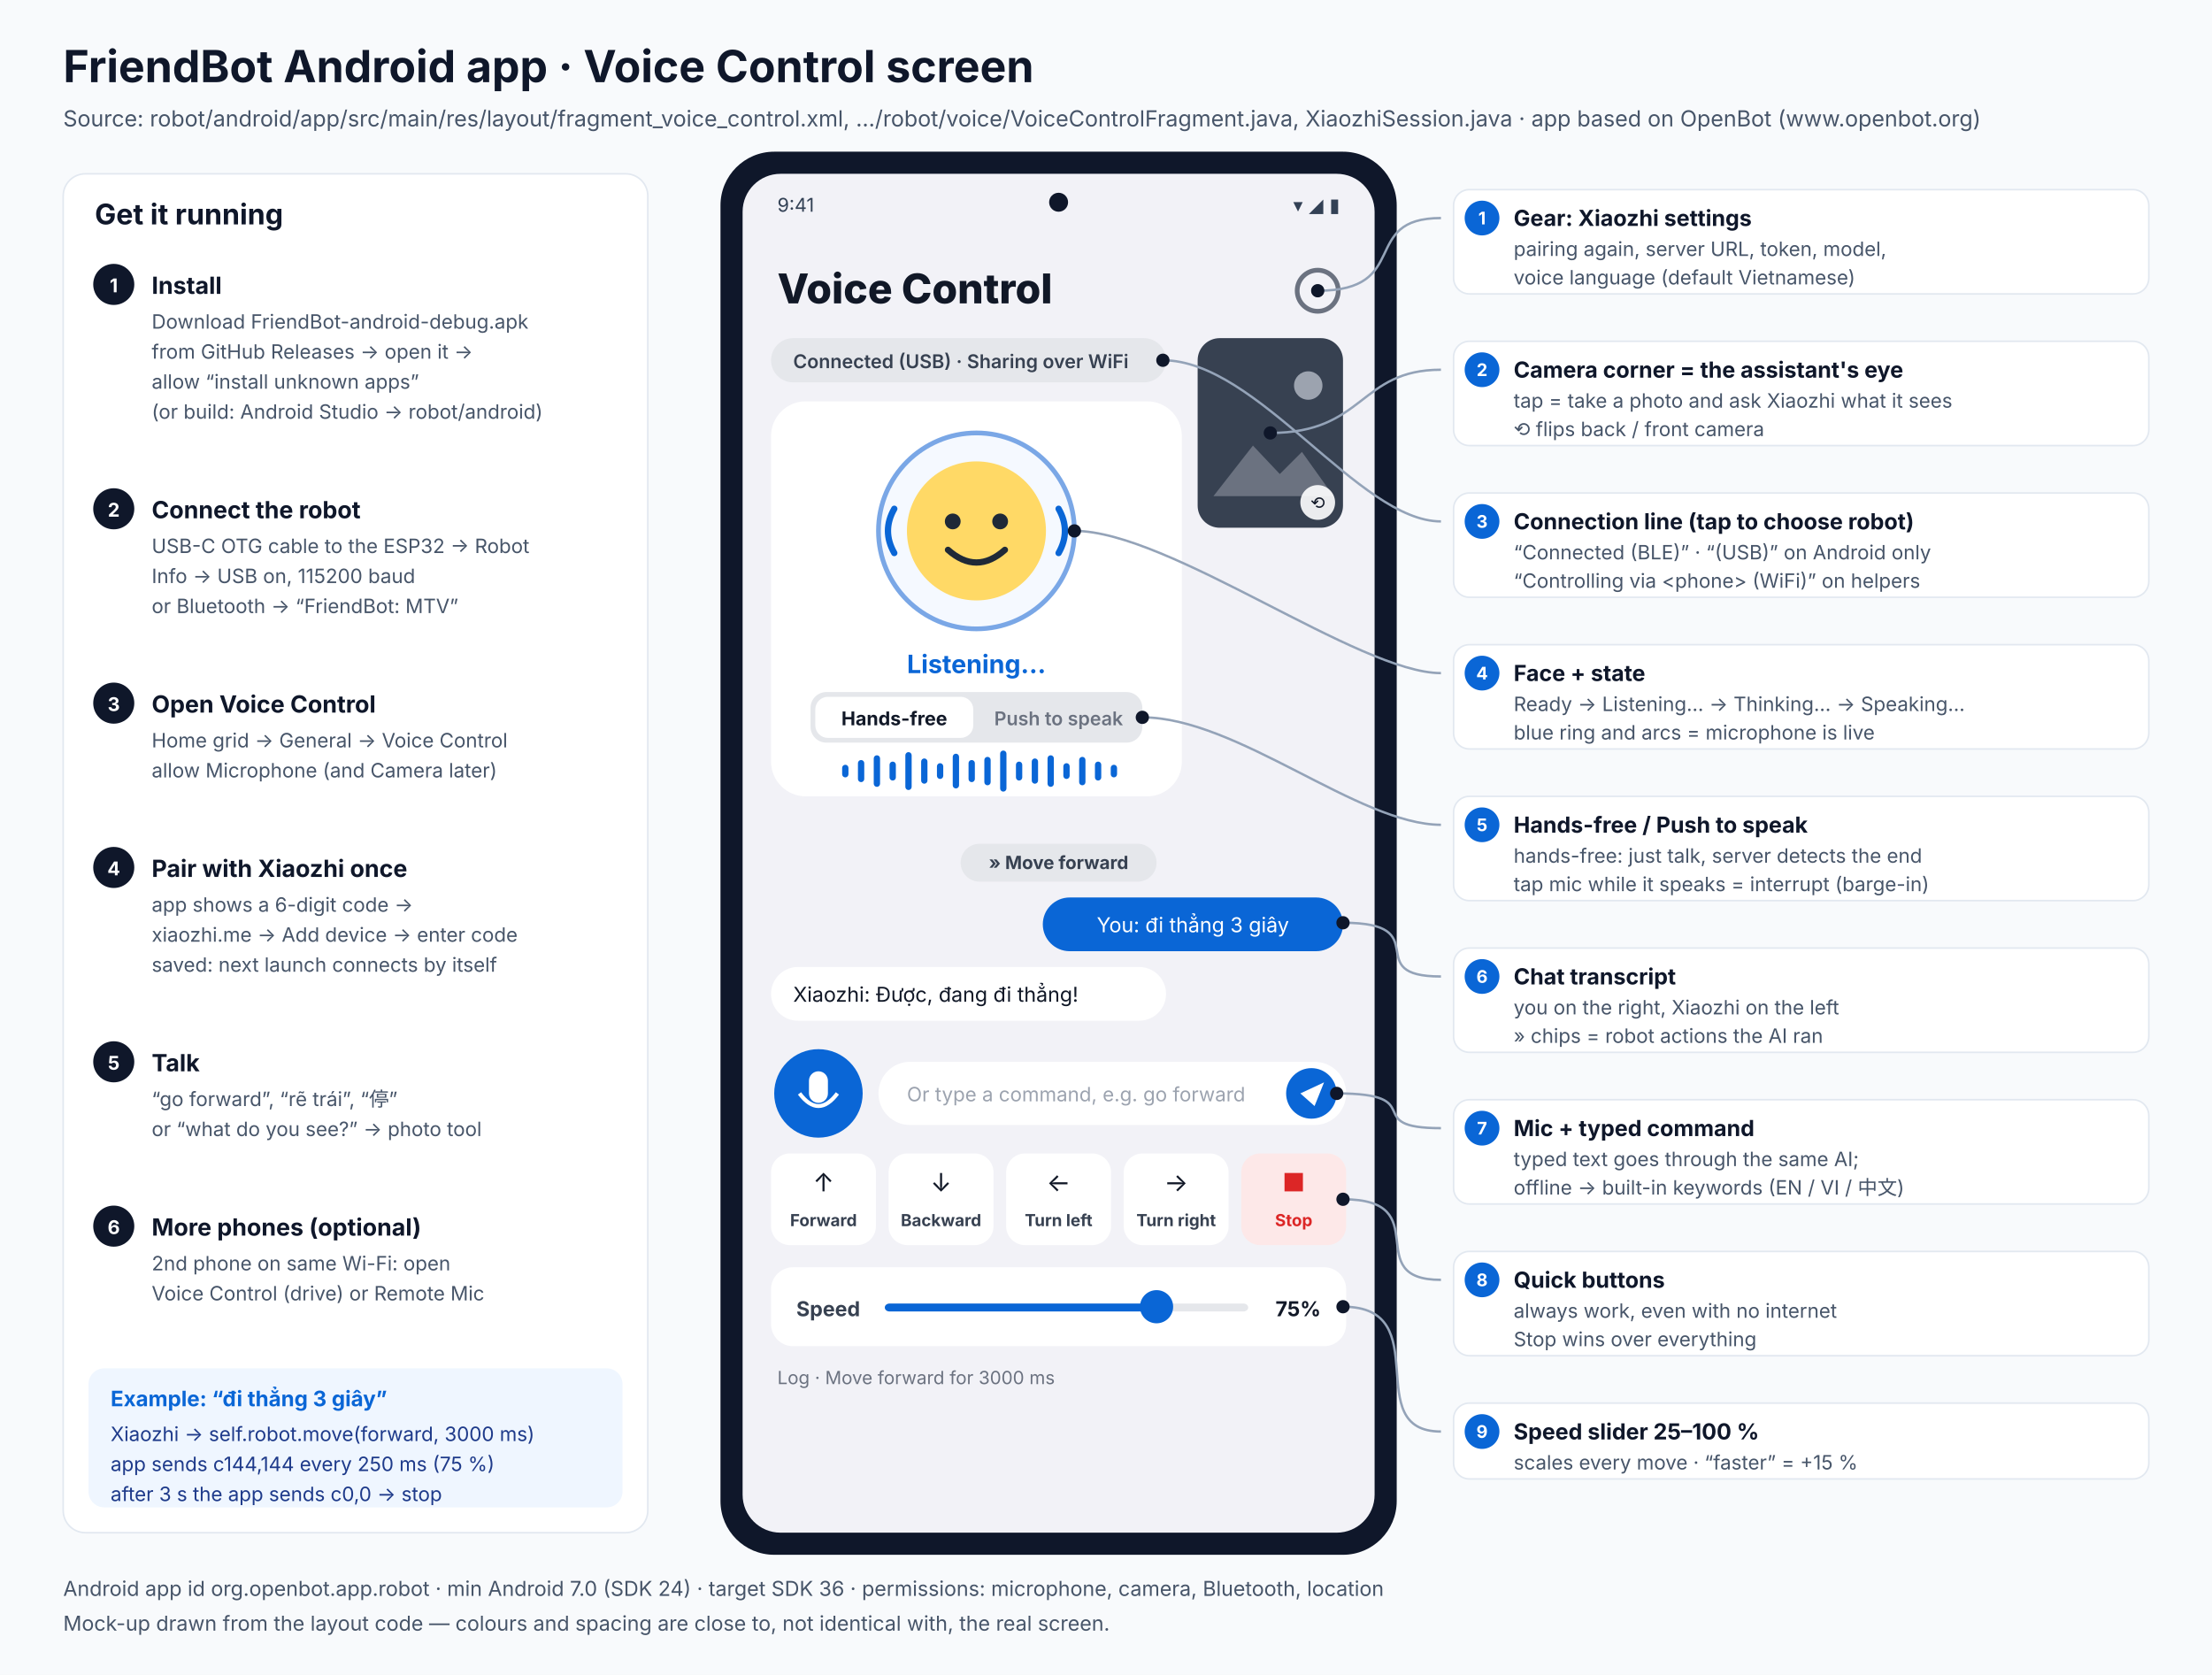
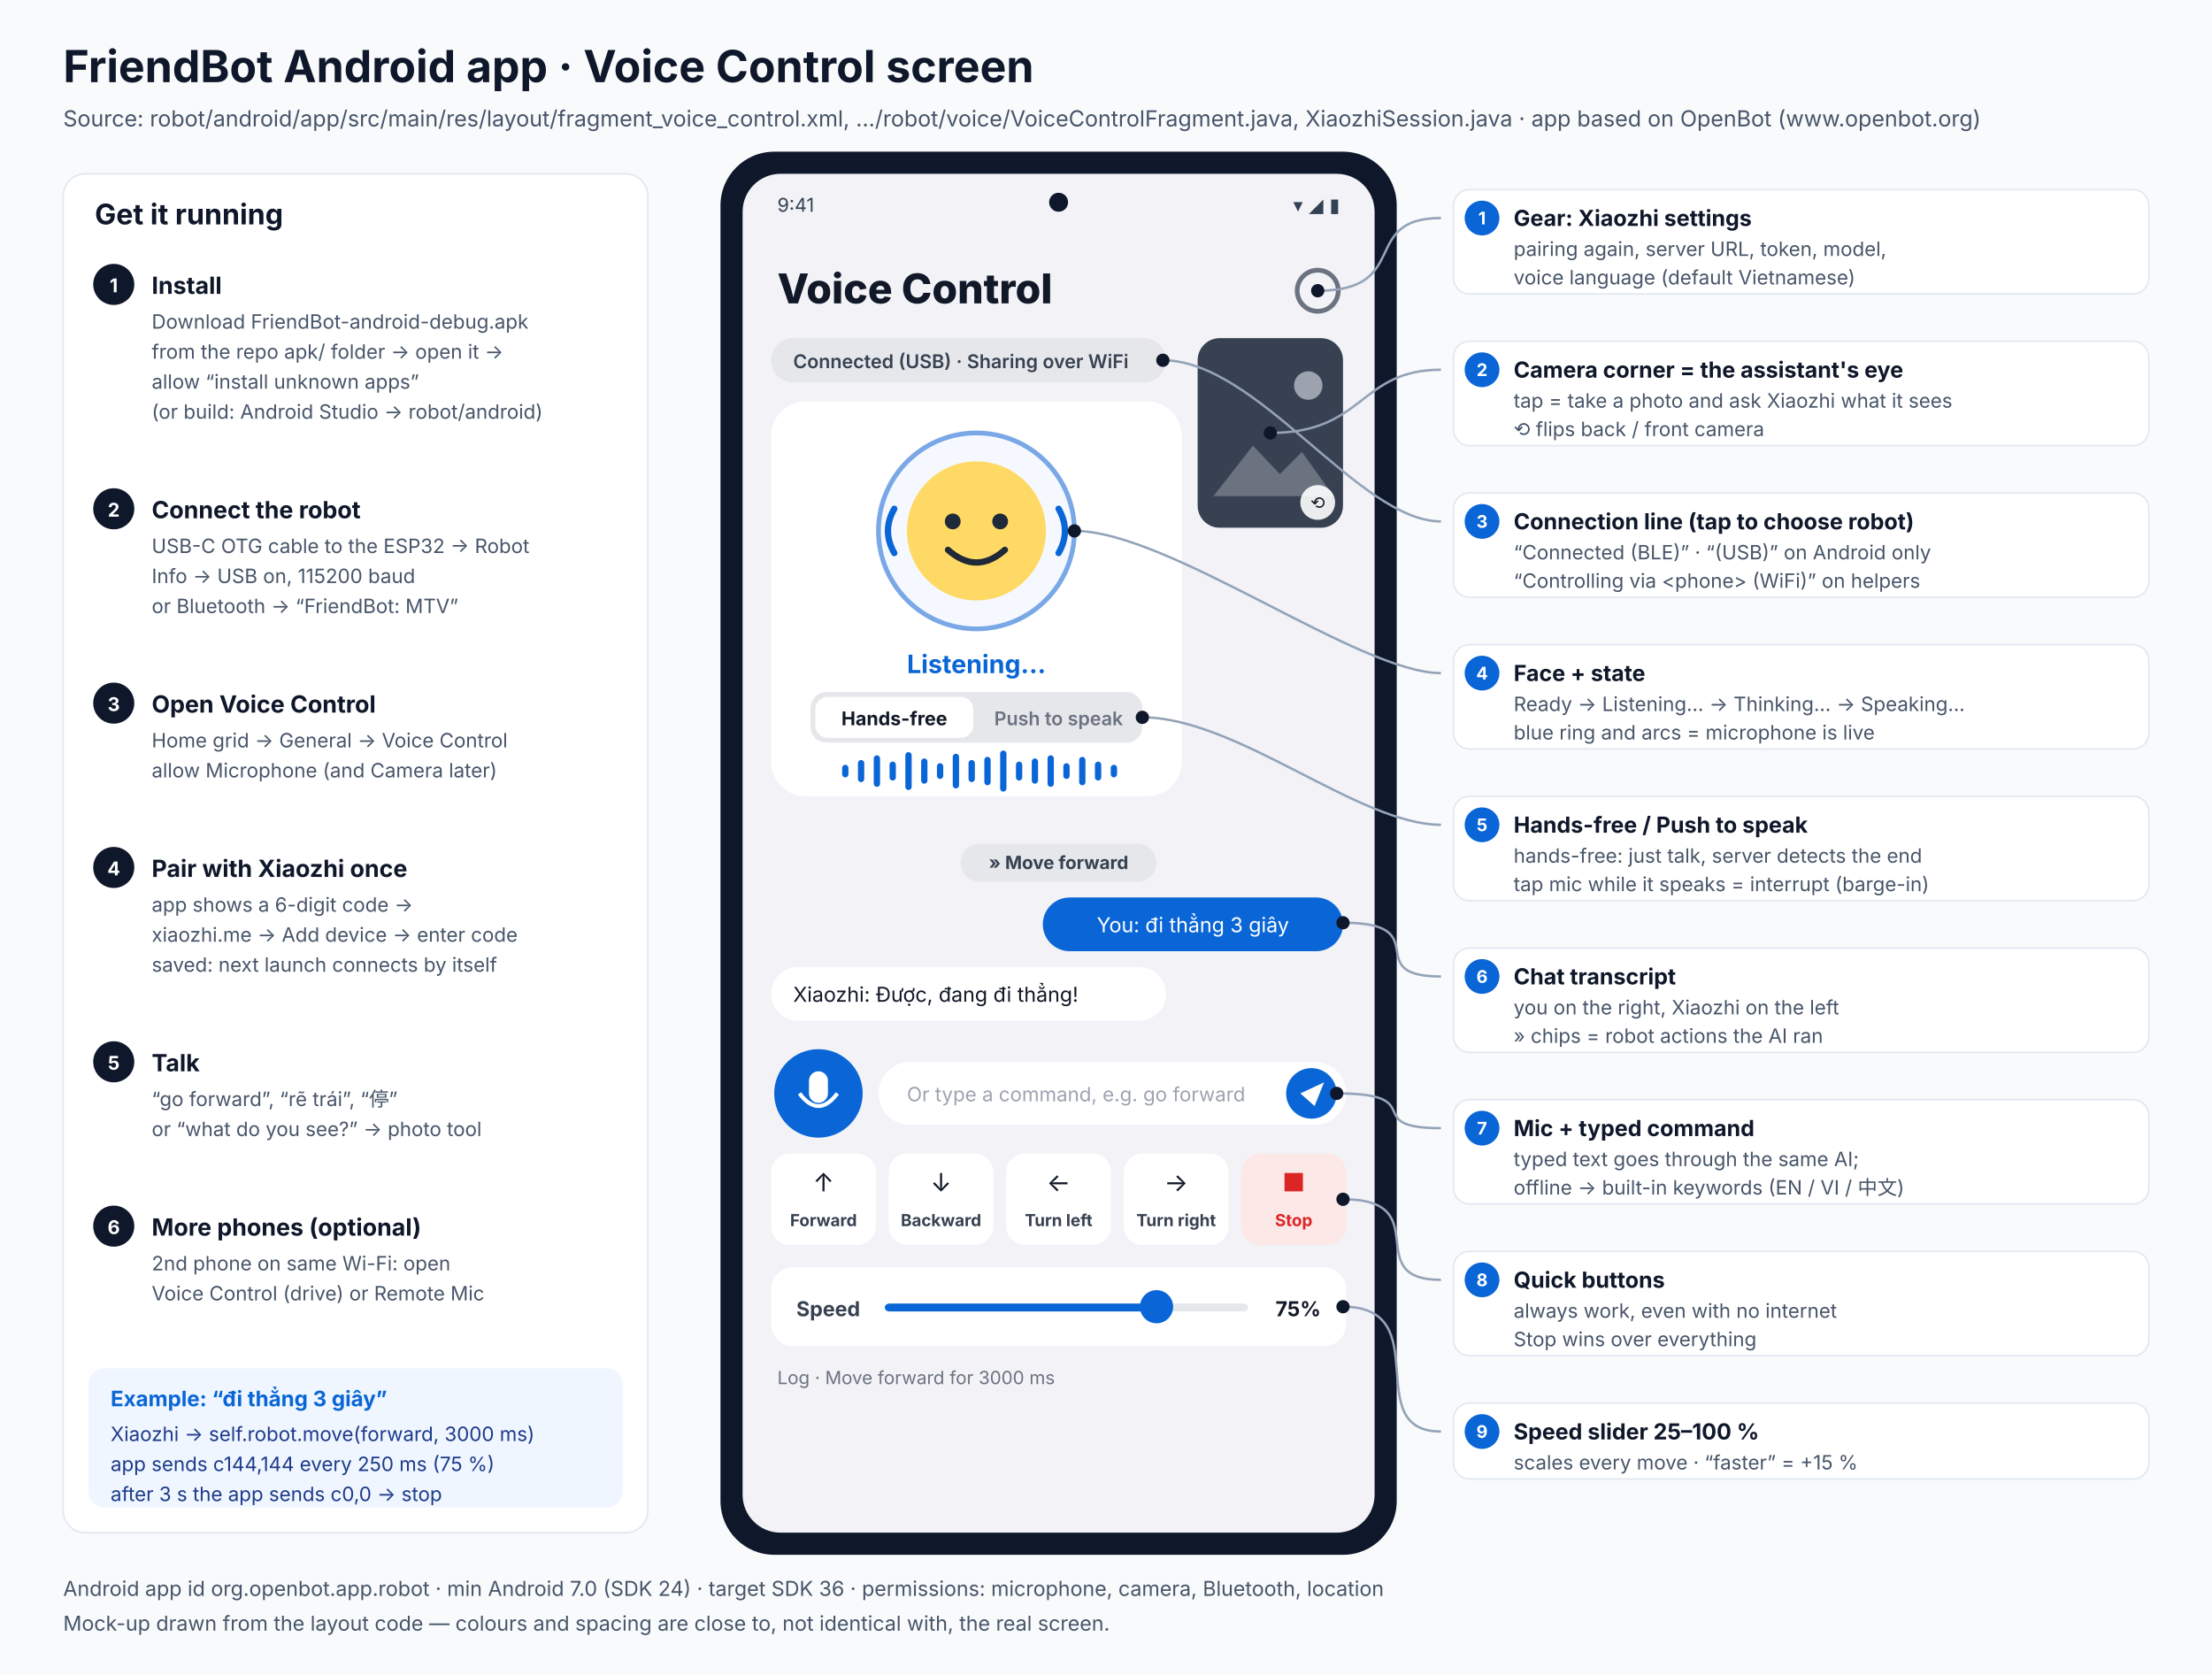
<svg xmlns="http://www.w3.org/2000/svg" width="1400" height="1060" viewBox="0 0 1400 1060" font-family="Inter, Helvetica, Arial, sans-serif">
  <defs>
    <marker id="dot" viewBox="0 0 10 10" refX="5" refY="5" markerWidth="7" markerHeight="7">
      <circle cx="5" cy="5" r="4" fill="#0f172a" />
    </marker>
  </defs>
  <rect width="100%" height="100%" fill="#f8fafc" />
  <text x="40" y="52" font-size="28" font-weight="700" fill="#0f172a">FriendBot Android app · Voice Control screen</text>
  <text x="40" y="80" font-size="14" fill="#475569">Source: robot/android/app/src/main/res/layout/fragment_voice_control.xml, .../robot/voice/VoiceControlFragment.java, XiaozhiSession.java · app based on OpenBot (www.openbot.org)</text>
  <rect x="456" y="96" width="428" height="888" rx="34" fill="#0f172a" />
  <rect x="470" y="110" width="400" height="860" rx="24" fill="#f2f2f7" />
  <circle cx="670.0" cy="128" r="6" fill="#0f172a" />
  <text x="492" y="134" font-size="12" fill="#334155">9:41</text>
  <text x="848" y="134" text-anchor="end" font-size="12" fill="#334155">▾ ◢ ▮</text>
  <text x="492" y="192" font-size="26" font-weight="800" fill="#111827">Voice Control</text>
  <circle cx="834" cy="184" r="13" fill="none" stroke="#6b7280" stroke-width="3" />
  <circle cx="834" cy="184" r="4" fill="#6b7280" />
  <rect x="758" y="214" width="92" height="120" rx="14" fill="#374151" />
  <path d="M768,314 L793,282 L810,300 L824,286 L844,314 Z" fill="#6b7280" />
  <circle cx="828" cy="244" r="9" fill="#9ca3af" />
  <circle cx="834" cy="318" r="11" fill="#ffffff" opacity="0.9" />
  <text x="834" y="322" text-anchor="middle" font-size="11" fill="#111827">⟲</text>
  <rect x="488" y="214" width="250" height="28" rx="14" fill="#e5e7eb" />
  <text x="502" y="233" font-size="12" font-weight="600" fill="#374151">Connected (USB) · Sharing over WiFi</text>
  <rect x="488" y="254" width="260" height="250" rx="22" fill="#ffffff" />
  <circle cx="618.0" cy="336" r="62" fill="#f5f9ff" stroke="#7aa7e6" stroke-width="3" />
  <circle cx="618.0" cy="336" r="44" fill="#ffd966" />
  <circle cx="603.0" cy="330" r="5" fill="#1f2937" />
  <circle cx="633.0" cy="330" r="5" fill="#1f2937" />
  <path d="M600.0,348 Q618.0,364 636.0,348" fill="none" stroke="#1f2937" stroke-width="4" stroke-linecap="round" />
  <path d="M566.0,322 Q558.0,336 566.0,350" fill="none" stroke="#0A66D6" stroke-width="4" stroke-linecap="round" />
  <path d="M670.0,322 Q678.0,336 670.0,350" fill="none" stroke="#0A66D6" stroke-width="4" stroke-linecap="round" />
  <text x="618.0" y="426" text-anchor="middle" font-size="16" font-weight="700" fill="#0A66D6">Listening…</text>
  <rect x="513.0" y="438" width="210" height="32" rx="10" fill="#e5e7eb" />
  <rect x="516.0" y="441" width="100" height="26" rx="8" fill="#ffffff" />
  <text x="566.0" y="459" text-anchor="middle" font-size="12" font-weight="700" fill="#111827">Hands-free</text>
  <text x="670.0" y="459" text-anchor="middle" font-size="12" font-weight="600" fill="#6b7280">Push to speak</text>
  <rect x="533.0" y="484.0" width="4" height="8" rx="2" fill="#0A66D6" />
  <rect x="543.0" y="481.0" width="4" height="14" rx="2" fill="#0A66D6" />
  <rect x="553.0" y="478.0" width="4" height="20" rx="2" fill="#0A66D6" />
  <rect x="563.0" y="482.0" width="4" height="12" rx="2" fill="#0A66D6" />
  <rect x="573.0" y="476.0" width="4" height="24" rx="2" fill="#0A66D6" />
  <rect x="583.0" y="480.0" width="4" height="16" rx="2" fill="#0A66D6" />
  <rect x="593.0" y="483.0" width="4" height="10" rx="2" fill="#0A66D6" />
  <rect x="603.0" y="477.0" width="4" height="22" rx="2" fill="#0A66D6" />
  <rect x="613.0" y="481.0" width="4" height="14" rx="2" fill="#0A66D6" />
  <rect x="623.0" y="479.0" width="4" height="18" rx="2" fill="#0A66D6" />
  <rect x="633.0" y="475.0" width="4" height="26" rx="2" fill="#0A66D6" />
  <rect x="643.0" y="482.0" width="4" height="12" rx="2" fill="#0A66D6" />
  <rect x="653.0" y="480.0" width="4" height="16" rx="2" fill="#0A66D6" />
  <rect x="663.0" y="478.0" width="4" height="20" rx="2" fill="#0A66D6" />
  <rect x="673.0" y="483.0" width="4" height="10" rx="2" fill="#0A66D6" />
  <rect x="683.0" y="479.0" width="4" height="18" rx="2" fill="#0A66D6" />
  <rect x="693.0" y="482.0" width="4" height="12" rx="2" fill="#0A66D6" />
  <rect x="703.0" y="484.0" width="4" height="8" rx="2" fill="#0A66D6" />
  <rect x="608.0" y="534" width="124" height="24" rx="12" fill="#e5e7eb" />
  <text x="670.0" y="550" text-anchor="middle" font-size="11.5" font-weight="700" fill="#374151">» Move forward</text>
  <rect x="660" y="568" width="190" height="34" rx="17" fill="#0A66D6" />
  <text x="755" y="590" text-anchor="middle" font-size="13" fill="#ffffff">You: đi thẳng 3 giây</text>
  <rect x="488" y="612" width="250" height="34" rx="17" fill="#ffffff" />
  <text x="502" y="634" font-size="13" fill="#111827">Xiaozhi: Được, đang đi thẳng!</text>
  <circle cx="518" cy="692" r="28" fill="#0A66D6" />
  <rect x="512" y="678" width="12" height="20" rx="6" fill="#fff" />
  <path d="M506,692 Q518,708 530,692" fill="none" stroke="#fff" stroke-width="2.5" />
  <rect x="556" y="672" width="296" height="40" rx="20" fill="#ffffff" />
  <text x="574" y="697" font-size="12.5" fill="#9ca3af">Or type a command, e.g. go forward</text>
  <circle cx="830" cy="692" r="16" fill="#0A66D6" />
  <path d="M823,692 L838,685 L832,700 Z" fill="#fff" />
  <rect x="488.0" y="730" width="66.4" height="58" rx="12" fill="#ffffff" />
  <text x="521.2" y="754" text-anchor="middle" font-size="16" fill="#111827">↑</text>
  <text x="521.2" y="776" text-anchor="middle" font-size="10.5" font-weight="700" fill="#374151">Forward</text>
  <rect x="562.4" y="730" width="66.4" height="58" rx="12" fill="#ffffff" />
  <text x="595.6" y="754" text-anchor="middle" font-size="16" fill="#111827">↓</text>
  <text x="595.6" y="776" text-anchor="middle" font-size="10.5" font-weight="700" fill="#374151">Backward</text>
  <rect x="636.8" y="730" width="66.4" height="58" rx="12" fill="#ffffff" />
  <text x="670.0" y="754" text-anchor="middle" font-size="16" fill="#111827">←</text>
  <text x="670.0" y="776" text-anchor="middle" font-size="10.5" font-weight="700" fill="#374151">Turn left</text>
  <rect x="711.2" y="730" width="66.4" height="58" rx="12" fill="#ffffff" />
  <text x="744.4" y="754" text-anchor="middle" font-size="16" fill="#111827">→</text>
  <text x="744.4" y="776" text-anchor="middle" font-size="10.5" font-weight="700" fill="#374151">Turn right</text>
  <rect x="785.6" y="730" width="66.4" height="58" rx="12" fill="#fde8e8" />
  <text x="818.8" y="754" text-anchor="middle" font-size="16" fill="#dc2626">■</text>
  <text x="818.8" y="776" text-anchor="middle" font-size="10.5" font-weight="700" fill="#dc2626">Stop</text>
  <rect x="488" y="802" width="364" height="50" rx="14" fill="#ffffff" />
  <text x="504" y="833" font-size="13" font-weight="700" fill="#374151">Speed</text>
  <rect x="560" y="825" width="230" height="5" rx="3" fill="#e5e7eb" />
  <rect x="560" y="825" width="172" height="5" rx="3" fill="#0A66D6" />
  <circle cx="732" cy="827" r="10" fill="#0A66D6" stroke="#0A66D6" />
  <text x="836" y="833" text-anchor="end" font-size="13" font-weight="700" fill="#111827">75%</text>
  <text x="492" y="876" font-size="11.5" fill="#6b7280">Log · Move forward for 3000 ms</text>
  <path d="M912,138 C860,138 894,184 834,184" fill="none" stroke="#94a3b8" stroke-width="1.5" marker-end="url(#dot)" />
  <rect x="920" y="120" width="440" height="66" rx="10" fill="#ffffff" stroke="#e2e8f0" />
  <circle cx="938" cy="138" r="11" fill="#0A66D6" />
  <text x="938" y="142" text-anchor="middle" font-size="11" font-weight="700" fill="#fff">1</text>
  <text x="958" y="143" font-size="14" font-weight="700" fill="#0f172a">Gear: Xiaozhi settings</text>
  <text x="958" y="162" font-size="12.5" fill="#475569">pairing again, server URL, token, model,</text>
  <text x="958" y="180" font-size="12.5" fill="#475569">voice language (default Vietnamese)</text>
  <path d="M912,234 C860,234 864,274 804,274" fill="none" stroke="#94a3b8" stroke-width="1.5" marker-end="url(#dot)" />
  <rect x="920" y="216" width="440" height="66" rx="10" fill="#ffffff" stroke="#e2e8f0" />
  <circle cx="938" cy="234" r="11" fill="#0A66D6" />
  <text x="938" y="238" text-anchor="middle" font-size="11" font-weight="700" fill="#fff">2</text>
  <text x="958" y="239" font-size="14" font-weight="700" fill="#0f172a">Camera corner = the assistant's eye</text>
  <text x="958" y="258" font-size="12.5" fill="#475569">tap = take a photo and ask Xiaozhi what it sees</text>
  <text x="958" y="276" font-size="12.5" fill="#475569">⟲ flips back / front camera</text>
  <path d="M912,330 C860,330 796,228 736,228" fill="none" stroke="#94a3b8" stroke-width="1.5" marker-end="url(#dot)" />
  <rect x="920" y="312" width="440" height="66" rx="10" fill="#ffffff" stroke="#e2e8f0" />
  <circle cx="938" cy="330" r="11" fill="#0A66D6" />
  <text x="938" y="334" text-anchor="middle" font-size="11" font-weight="700" fill="#fff">3</text>
  <text x="958" y="335" font-size="14" font-weight="700" fill="#0f172a">Connection line (tap to choose robot)</text>
  <text x="958" y="354" font-size="12.5" fill="#475569">“Connected (BLE)” · “(USB)” on Android only</text>
  <text x="958" y="372" font-size="12.5" fill="#475569">“Controlling via &lt;phone&gt; (WiFi)” on helpers</text>
  <path d="M912,426 C860,426 740.0,336 680.0,336" fill="none" stroke="#94a3b8" stroke-width="1.5" marker-end="url(#dot)" />
  <rect x="920" y="408" width="440" height="66" rx="10" fill="#ffffff" stroke="#e2e8f0" />
  <circle cx="938" cy="426" r="11" fill="#0A66D6" />
  <text x="938" y="430" text-anchor="middle" font-size="11" font-weight="700" fill="#fff">4</text>
  <text x="958" y="431" font-size="14" font-weight="700" fill="#0f172a">Face + state</text>
  <text x="958" y="450" font-size="12.5" fill="#475569">Ready → Listening… → Thinking… → Speaking…</text>
  <text x="958" y="468" font-size="12.5" fill="#475569">blue ring and arcs = microphone is live</text>
  <path d="M912,522 C860,522 783.0,454 723.0,454" fill="none" stroke="#94a3b8" stroke-width="1.5" marker-end="url(#dot)" />
  <rect x="920" y="504" width="440" height="66" rx="10" fill="#ffffff" stroke="#e2e8f0" />
  <circle cx="938" cy="522" r="11" fill="#0A66D6" />
  <text x="938" y="526" text-anchor="middle" font-size="11" font-weight="700" fill="#fff">5</text>
  <text x="958" y="527" font-size="14" font-weight="700" fill="#0f172a">Hands-free / Push to speak</text>
  <text x="958" y="546" font-size="12.5" fill="#475569">hands-free: just talk, server detects the end</text>
  <text x="958" y="564" font-size="12.5" fill="#475569">tap mic while it speaks = interrupt (barge-in)</text>
  <path d="M912,618 C860,618 910,584 850,584" fill="none" stroke="#94a3b8" stroke-width="1.5" marker-end="url(#dot)" />
  <rect x="920" y="600" width="440" height="66" rx="10" fill="#ffffff" stroke="#e2e8f0" />
  <circle cx="938" cy="618" r="11" fill="#0A66D6" />
  <text x="938" y="622" text-anchor="middle" font-size="11" font-weight="700" fill="#fff">6</text>
  <text x="958" y="623" font-size="14" font-weight="700" fill="#0f172a">Chat transcript</text>
  <text x="958" y="642" font-size="12.5" fill="#475569">you on the right, Xiaozhi on the left</text>
  <text x="958" y="660" font-size="12.5" fill="#475569">» chips = robot actions the AI ran</text>
  <path d="M912,714 C860,714 906,692 846,692" fill="none" stroke="#94a3b8" stroke-width="1.5" marker-end="url(#dot)" />
  <rect x="920" y="696" width="440" height="66" rx="10" fill="#ffffff" stroke="#e2e8f0" />
  <circle cx="938" cy="714" r="11" fill="#0A66D6" />
  <text x="938" y="718" text-anchor="middle" font-size="11" font-weight="700" fill="#fff">7</text>
  <text x="958" y="719" font-size="14" font-weight="700" fill="#0f172a">Mic + typed command</text>
  <text x="958" y="738" font-size="12.5" fill="#475569">typed text goes through the same AI;</text>
  <text x="958" y="756" font-size="12.5" fill="#475569">offline → built-in keywords (EN / VI / 中文)</text>
  <path d="M912,810 C860,810 910,759 850,759" fill="none" stroke="#94a3b8" stroke-width="1.5" marker-end="url(#dot)" />
  <rect x="920" y="792" width="440" height="66" rx="10" fill="#ffffff" stroke="#e2e8f0" />
  <circle cx="938" cy="810" r="11" fill="#0A66D6" />
  <text x="938" y="814" text-anchor="middle" font-size="11" font-weight="700" fill="#fff">8</text>
  <text x="958" y="815" font-size="14" font-weight="700" fill="#0f172a">Quick buttons</text>
  <text x="958" y="834" font-size="12.5" fill="#475569">always work, even with no internet</text>
  <text x="958" y="852" font-size="12.5" fill="#475569">Stop wins over everything</text>
  <path d="M912,906 C860,906 910,827 850,827" fill="none" stroke="#94a3b8" stroke-width="1.5" marker-end="url(#dot)" />
  <rect x="920" y="888" width="440" height="48" rx="10" fill="#ffffff" stroke="#e2e8f0" />
  <circle cx="938" cy="906" r="11" fill="#0A66D6" />
  <text x="938" y="910" text-anchor="middle" font-size="11" font-weight="700" fill="#fff">9</text>
  <text x="958" y="911" font-size="14" font-weight="700" fill="#0f172a">Speed slider 25–100 %</text>
  <text x="958" y="930" font-size="12.5" fill="#475569">scales every move · “faster” = +15 %</text>
  <rect x="40" y="110" width="370" height="860" rx="14" fill="#ffffff" stroke="#e2e8f0" />
  <text x="60" y="142" font-size="18" font-weight="700" fill="#0f172a">Get it running</text>
  <circle cx="72" cy="180" r="13" fill="#0f172a" />
  <text x="72" y="185" text-anchor="middle" font-size="12" font-weight="700" fill="#fff">1</text>
  <text x="96" y="186" font-size="15" font-weight="700" fill="#0f172a">Install</text>
  <text x="96" y="208" font-size="12.5" fill="#475569">Download FriendBot-android-debug.apk</text>
-   <text x="96" y="227" font-size="12.5" fill="#475569">from GitHub Releases → open it →</text>
+   <text x="96" y="227" font-size="12.5" fill="#475569">from the repo apk/ folder → open it →</text>
  <text x="96" y="246" font-size="12.5" fill="#475569">allow “install unknown apps”</text>
  <text x="96" y="265" font-size="12.5" fill="#475569">(or build: Android Studio → robot/android)</text>
  <circle cx="72" cy="322" r="13" fill="#0f172a" />
  <text x="72" y="327" text-anchor="middle" font-size="12" font-weight="700" fill="#fff">2</text>
  <text x="96" y="328" font-size="15" font-weight="700" fill="#0f172a">Connect the robot</text>
  <text x="96" y="350" font-size="12.5" fill="#475569">USB-C OTG cable to the ESP32 → Robot</text>
  <text x="96" y="369" font-size="12.5" fill="#475569">Info → USB on, 115200 baud</text>
  <text x="96" y="388" font-size="12.5" fill="#475569">or Bluetooth → “FriendBot: MTV”</text>
  <circle cx="72" cy="445" r="13" fill="#0f172a" />
  <text x="72" y="450" text-anchor="middle" font-size="12" font-weight="700" fill="#fff">3</text>
  <text x="96" y="451" font-size="15" font-weight="700" fill="#0f172a">Open Voice Control</text>
  <text x="96" y="473" font-size="12.5" fill="#475569">Home grid → General → Voice Control</text>
  <text x="96" y="492" font-size="12.5" fill="#475569">allow Microphone (and Camera later)</text>
  <circle cx="72" cy="549" r="13" fill="#0f172a" />
  <text x="72" y="554" text-anchor="middle" font-size="12" font-weight="700" fill="#fff">4</text>
  <text x="96" y="555" font-size="15" font-weight="700" fill="#0f172a">Pair with Xiaozhi once</text>
  <text x="96" y="577" font-size="12.5" fill="#475569">app shows a 6-digit code →</text>
  <text x="96" y="596" font-size="12.5" fill="#475569">xiaozhi.me → Add device → enter code</text>
  <text x="96" y="615" font-size="12.5" fill="#475569">saved: next launch connects by itself</text>
  <circle cx="72" cy="672" r="13" fill="#0f172a" />
  <text x="72" y="677" text-anchor="middle" font-size="12" font-weight="700" fill="#fff">5</text>
  <text x="96" y="678" font-size="15" font-weight="700" fill="#0f172a">Talk</text>
  <text x="96" y="700" font-size="12.5" fill="#475569">“go forward”, “rẽ trái”, “停”</text>
  <text x="96" y="719" font-size="12.5" fill="#475569">or “what do you see?” → photo tool</text>
  <circle cx="72" cy="776" r="13" fill="#0f172a" />
  <text x="72" y="781" text-anchor="middle" font-size="12" font-weight="700" fill="#fff">6</text>
  <text x="96" y="782" font-size="15" font-weight="700" fill="#0f172a">More phones (optional)</text>
  <text x="96" y="804" font-size="12.5" fill="#475569">2nd phone on same Wi-Fi: open</text>
  <text x="96" y="823" font-size="12.5" fill="#475569">Voice Control (drive) or Remote Mic</text>
  <rect x="56" y="866" width="338" height="88" rx="10" fill="#eff6ff" />
  <text x="70" y="890" font-size="13.5" font-weight="700" fill="#0A66D6">Example: “đi thẳng 3 giây”</text>
  <text x="70" y="912" font-size="12.5" fill="#1e3a8a">Xiaozhi → self.robot.move(forward, 3000 ms)</text>
  <text x="70" y="931" font-size="12.5" fill="#1e3a8a">app sends c144,144 every 250 ms (75 %)</text>
  <text x="70" y="950" font-size="12.5" fill="#1e3a8a">after 3 s the app sends c0,0 → stop</text>
  <text x="40" y="1010" font-size="13" fill="#475569">Android app id org.openbot.app.robot · min Android 7.0 (SDK 24) · target SDK 36 · permissions: microphone, camera, Bluetooth, location</text>
  <text x="40" y="1032" font-size="13" fill="#475569">Mock-up drawn from the layout code — colours and spacing are close to, not identical with, the real screen.</text>
</svg>
